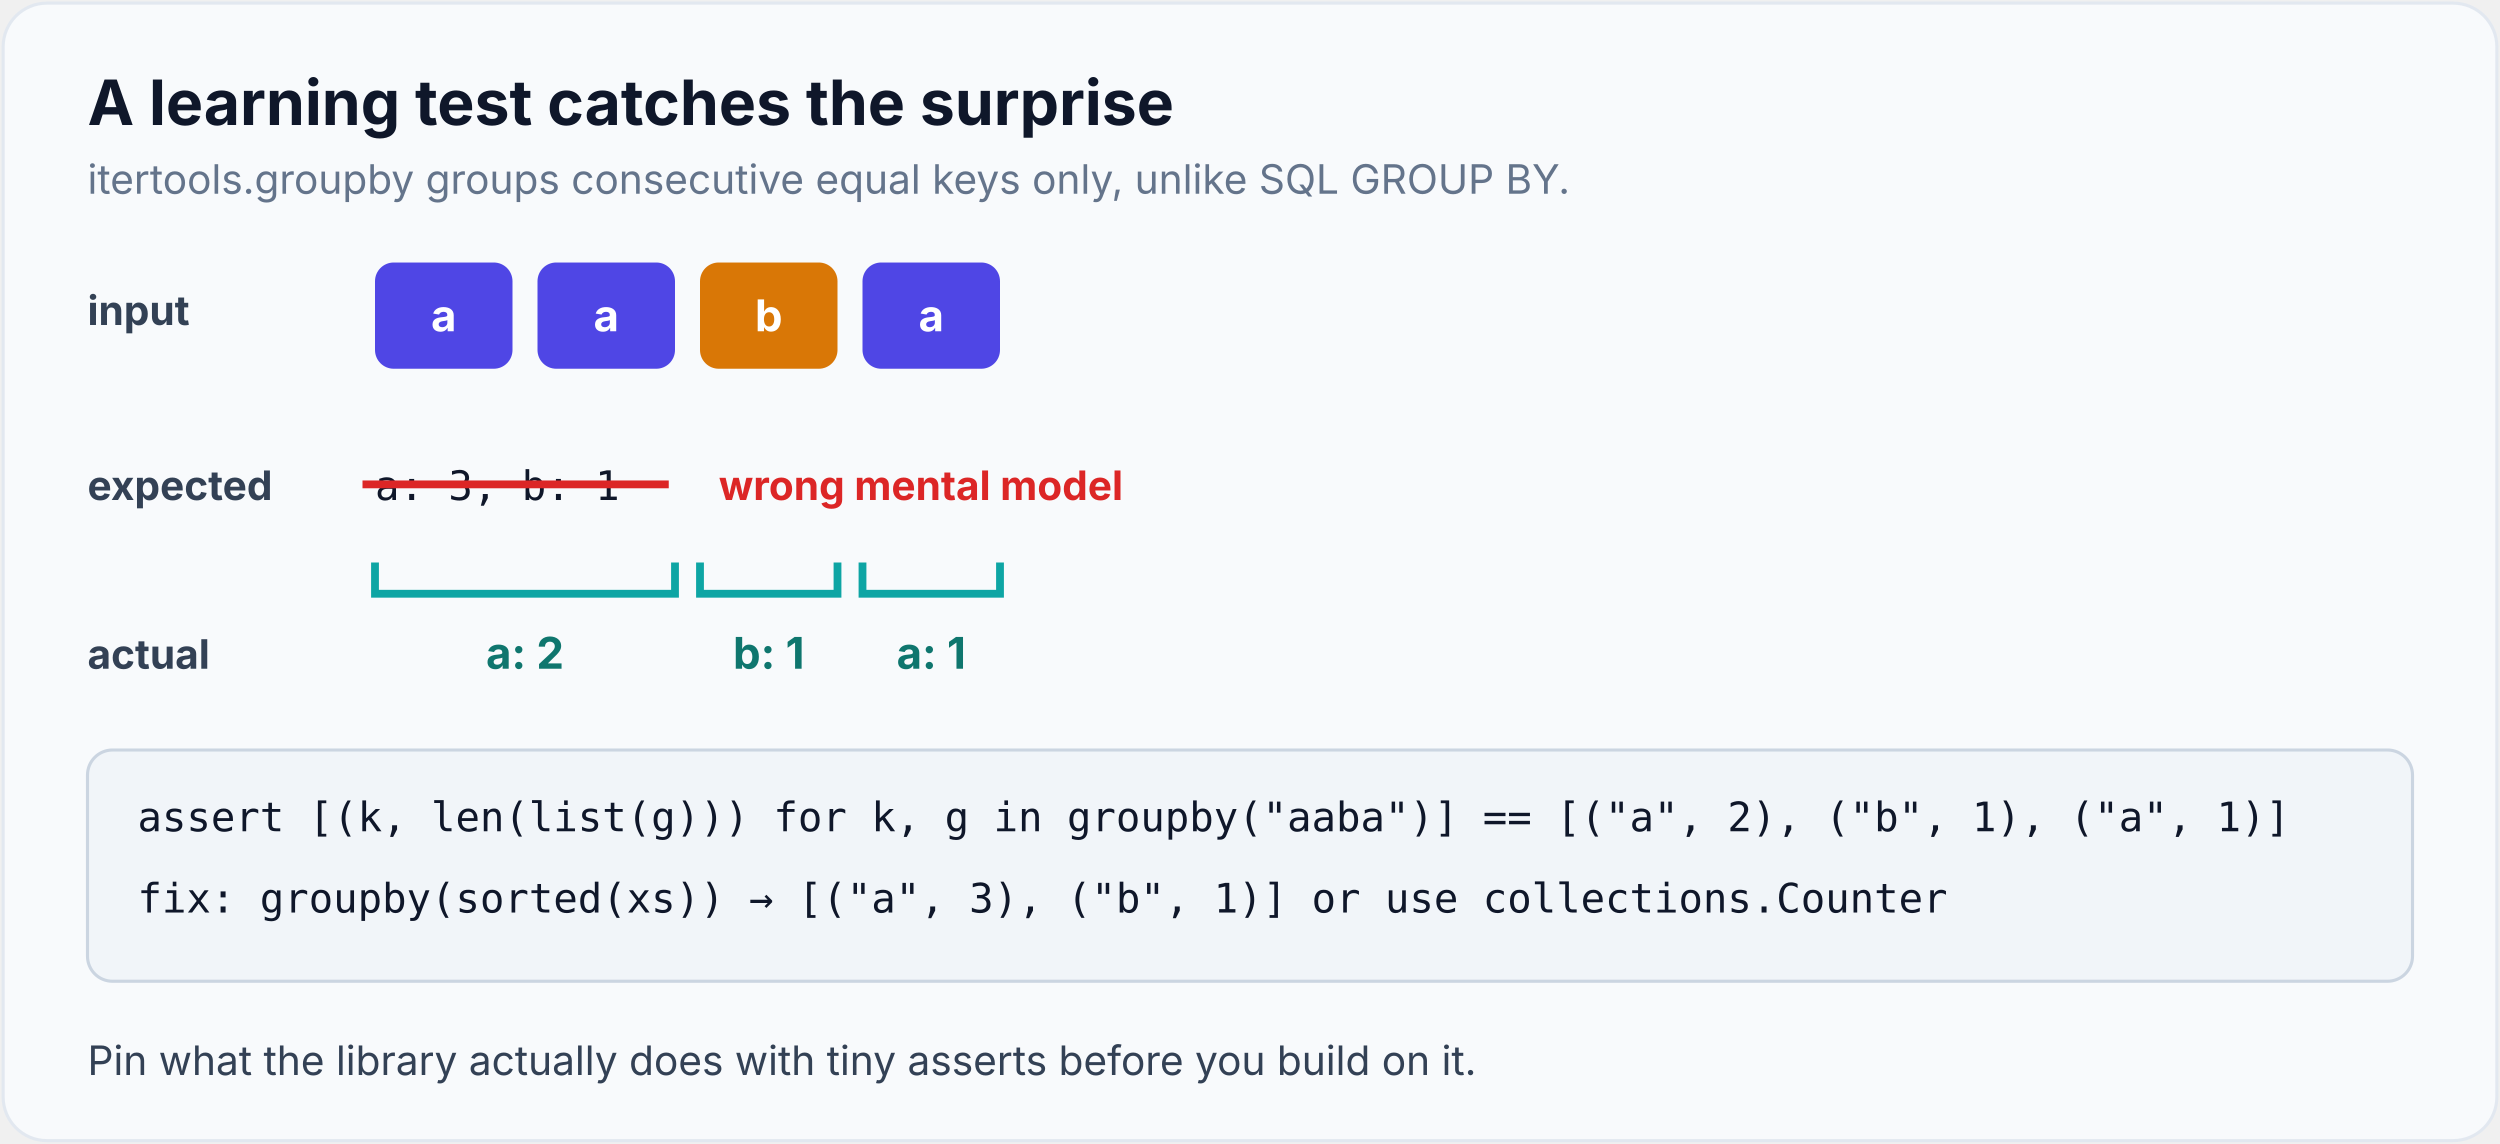
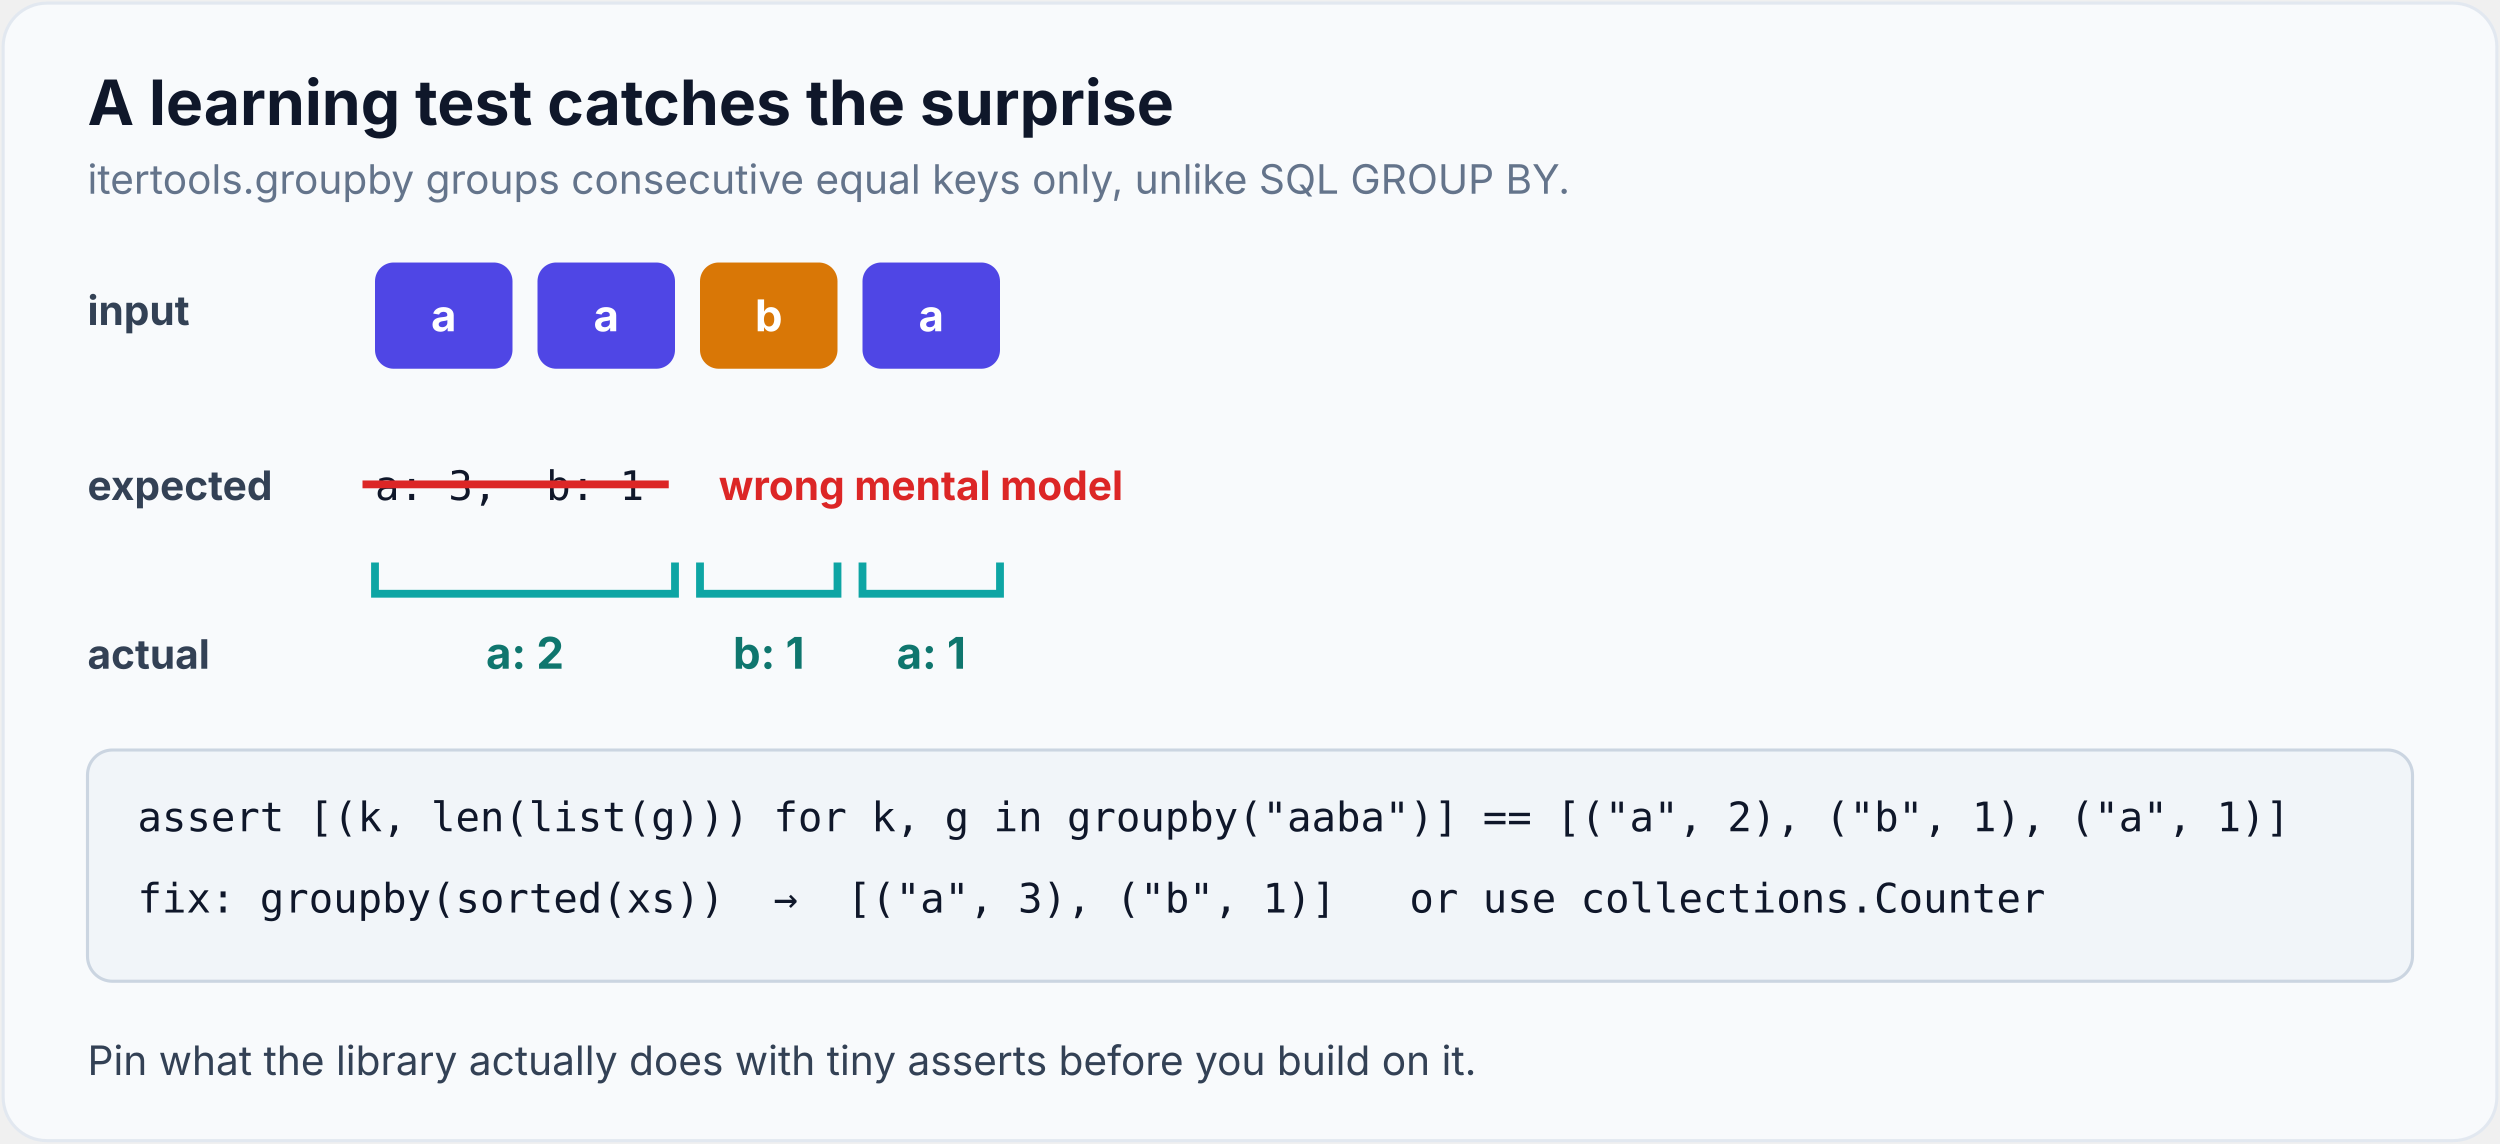
<svg xmlns="http://www.w3.org/2000/svg" viewBox="0 0 800 366" role="img" aria-labelledby="t d" font-family="Figtree, system-ui, -apple-system, 'Segoe UI', sans-serif">
  <style>
    .card{fill:#f8fafc;stroke:#e2e8f0}
    .h{fill:#0f172a;font-size:20px;font-weight:700}
    .h2{fill:#0f172a;font-size:16px;font-weight:700}
    .lbl{fill:#334155;font-size:15px;font-weight:600}
    .tx{fill:#334155;font-size:14px}
    .sm{fill:#334155;font-size:13px}
    .sub{fill:#64748b;font-size:13px}
    .mono{fill:#0f172a;font-size:13px;font-family:ui-monospace,SFMono-Regular,Menlo,Consolas,monospace}
    .box{fill:#ffffff;stroke:#cbd5e1}
    .bm{fill:#f1f5f9;stroke:#cbd5e1}
    .grid{stroke:#e2e8f0;stroke-width:1}
    .pri{fill:#4f46e5}.tea{fill:#0ea5a4}.okf{fill:#16a34a}.badf{fill:#dc2626}.wrnf{fill:#d97706}.mutf{fill:#94a3b8}
    .on{fill:#ffffff;font-size:14px;font-weight:700}
    .on13{fill:#ffffff;font-size:13px;font-weight:700}
    .prit{fill:#4f46e5;font-weight:700}.teat{fill:#0f766e;font-weight:700}.okt{fill:#16a34a;font-weight:700}
    .badt{fill:#dc2626;font-weight:700}.wrnt{fill:#b45309;font-weight:700}
    .ln{stroke:#64748b;stroke-width:2;fill:none}
    .lnp{stroke:#4f46e5;stroke-width:2.5;fill:none}.lnt{stroke:#0ea5a4;stroke-width:2.5;fill:none}
    .lno{stroke:#16a34a;stroke-width:2.5;fill:none}.lnb{stroke:#dc2626;stroke-width:2.5;fill:none}
    .lnw{stroke:#d97706;stroke-width:2.5;fill:none}
    .dash{stroke-dasharray:6 5}
    .ah{fill:#64748b}.ahp{fill:#4f46e5}.aht{fill:#0ea5a4}.aho{fill:#16a34a}.ahb{fill:#dc2626}.ahw{fill:#d97706}
    .bp{fill:#eef2ff;stroke:#4f46e5}.bt{fill:#f0fdfa;stroke:#0ea5a4}.bo{fill:#f0fdf4;stroke:#16a34a}
    .bb{fill:#fef2f2;stroke:#dc2626}.bw{fill:#fffbeb;stroke:#d97706}
    @media (prefers-color-scheme: dark){
      .card{fill:#1f2430;stroke:#334155}
      .h,.h2{fill:#f1f5f9}.lbl,.tx,.sm{fill:#e2e8f0}.sub{fill:#94a3b8}.mono{fill:#e2e8f0}
      .box{fill:#111827;stroke:#475569}.bm{fill:#1e293b;stroke:#475569}.grid{stroke:#334155}
      .pri{fill:#818cf8}.tea{fill:#2dd4bf}.okf{fill:#4ade80}.badf{fill:#f87171}.wrnf{fill:#fbbf24}.mutf{fill:#64748b}
      .on,.on13{fill:#0f172a}
      .prit{fill:#818cf8}.teat{fill:#5eead4}.okt{fill:#4ade80}.badt{fill:#f87171}.wrnt{fill:#fbbf24}
      .ln{stroke:#94a3b8}.lnp{stroke:#818cf8}.lnt{stroke:#2dd4bf}.lno{stroke:#4ade80}.lnb{stroke:#f87171}.lnw{stroke:#fbbf24}
      .ah{fill:#94a3b8}.ahp{fill:#818cf8}.aht{fill:#2dd4bf}.aho{fill:#4ade80}.ahb{fill:#f87171}.ahw{fill:#fbbf24}
      .bp{fill:#1e1b4b;stroke:#818cf8}.bt{fill:#042f2e;stroke:#2dd4bf}.bo{fill:#052e16;stroke:#4ade80}
      .bb{fill:#450a0a;stroke:#f87171}.bw{fill:#451a03;stroke:#fbbf24}
    }

  </style>
  <defs>
    <marker id="ar" viewBox="0 0 10 10" refX="9" refY="5" markerWidth="7" markerHeight="7" orient="auto-start-reverse">
      <path class="ah" d="M0,0L10,5L0,10z" />
    </marker>
    <marker id="arp" viewBox="0 0 10 10" refX="9" refY="5" markerWidth="7" markerHeight="7" orient="auto-start-reverse">
      <path class="ahp" d="M0,0L10,5L0,10z" />
    </marker>
    <marker id="art" viewBox="0 0 10 10" refX="9" refY="5" markerWidth="7" markerHeight="7" orient="auto-start-reverse">
      <path class="aht" d="M0,0L10,5L0,10z" />
    </marker>
    <marker id="aro" viewBox="0 0 10 10" refX="9" refY="5" markerWidth="7" markerHeight="7" orient="auto-start-reverse">
      <path class="aho" d="M0,0L10,5L0,10z" />
    </marker>
    <marker id="arb" viewBox="0 0 10 10" refX="9" refY="5" markerWidth="7" markerHeight="7" orient="auto-start-reverse">
      <path class="ahb" d="M0,0L10,5L0,10z" />
    </marker>
    <marker id="arw" viewBox="0 0 10 10" refX="9" refY="5" markerWidth="7" markerHeight="7" orient="auto-start-reverse">
      <path class="ahw" d="M0,0L10,5L0,10z" />
    </marker>
  </defs>
  <rect class="card" x="1" y="1" width="798" height="364" rx="14" />
  <text class="h" x="28" y="40">A learning test catches the surprise</text>
  <text class="sub" x="28" y="62">itertools.groupby groups consecutive equal keys only, unlike SQL GROUP BY.</text>
  <text class="sm" x="28" y="104" font-weight="700">input</text>
  <rect class="pri" x="120" y="84" width="44" height="34" rx="6" />
  <text class="on" x="142" y="106" text-anchor="middle">a</text>
  <rect class="pri" x="172" y="84" width="44" height="34" rx="6" />
  <text class="on" x="194" y="106" text-anchor="middle">a</text>
  <rect class="wrnf" x="224" y="84" width="44" height="34" rx="6" />
  <text class="on" x="246" y="106" text-anchor="middle">b</text>
  <rect class="pri" x="276" y="84" width="44" height="34" rx="6" />
  <text class="on" x="298" y="106" text-anchor="middle">a</text>
  <text class="sm" x="28" y="160" font-weight="700">expected</text>
-   <text class="mono" x="120" y="160">a: 3,  b: 1</text>
+   <text class="mono" x="120" y="160" xml:space="preserve">a: 3,  b: 1</text>
  <line class="lnb" x1="116" y1="155" x2="214" y2="155" />
  <text class="badt" x="230" y="160" font-size="13">wrong mental model</text>
  <text class="sm" x="28" y="214" font-weight="700">actual</text>
  <path class="lnt" d="M 120 180 L 120 190 L 216 190 L 216 180" />
  <text class="teat" x="168" y="214" text-anchor="middle" font-size="14">a: 2</text>
  <path class="lnt" d="M 224 180 L 224 190 L 268 190 L 268 180" />
  <text class="teat" x="246" y="214" text-anchor="middle" font-size="14">b: 1</text>
  <path class="lnt" d="M 276 180 L 276 190 L 320 190 L 320 180" />
  <text class="teat" x="298" y="214" text-anchor="middle" font-size="14">a: 1</text>
  <rect class="bm" x="28" y="240" width="744" height="74" rx="8" />
-   <text class="mono" x="44" y="266">assert [(k, len(list(g))) for k, g in groupby("aaba")] == [("a", 2), ("b", 1), ("a", 1)]</text>
-   <text class="mono" x="44" y="292">fix: groupby(sorted(xs))  →  [("a", 3), ("b", 1)]   or use collections.Counter</text>
+   <text class="mono" x="44" y="266" xml:space="preserve">assert [(k, len(list(g))) for k, g in groupby("aaba")] == [("a", 2), ("b", 1), ("a", 1)]</text>
+   <text class="mono" x="44" y="292" xml:space="preserve">fix: groupby(sorted(xs))  →  [("a", 3), ("b", 1)]   or use collections.Counter</text>
  <text class="sm" x="28" y="344">Pin what the library actually does with tiny asserts before you build on it.</text>
</svg>
